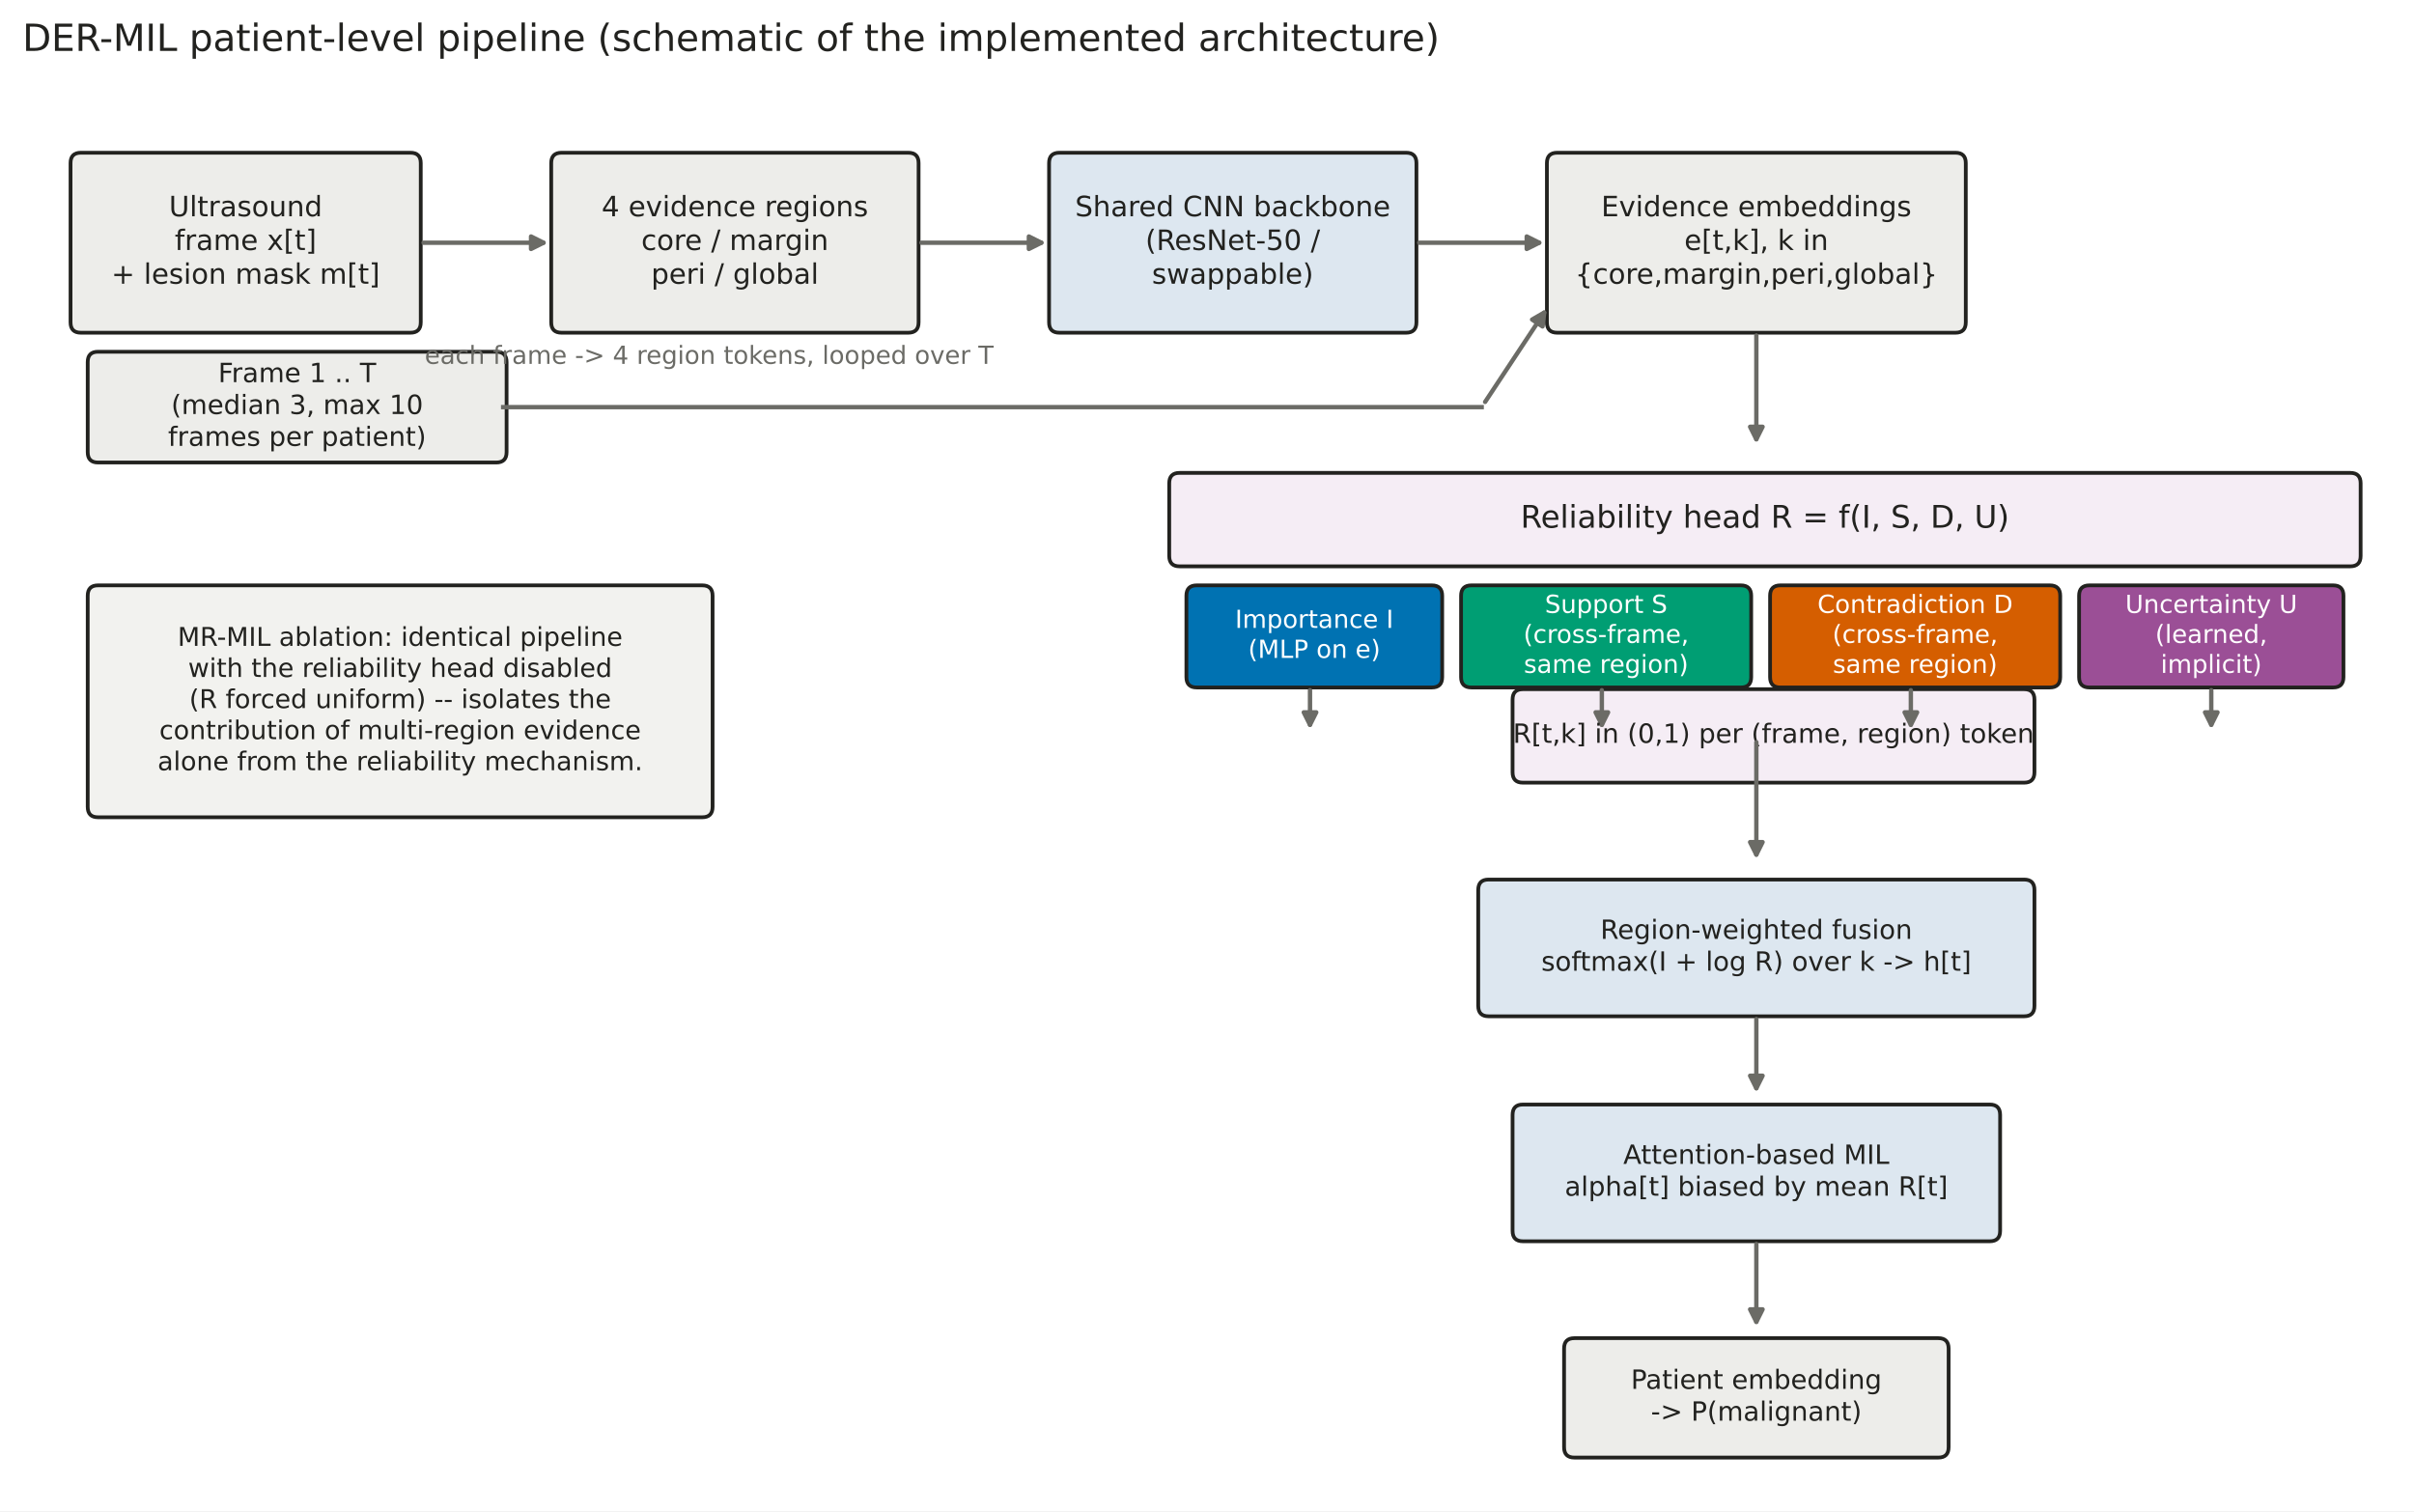
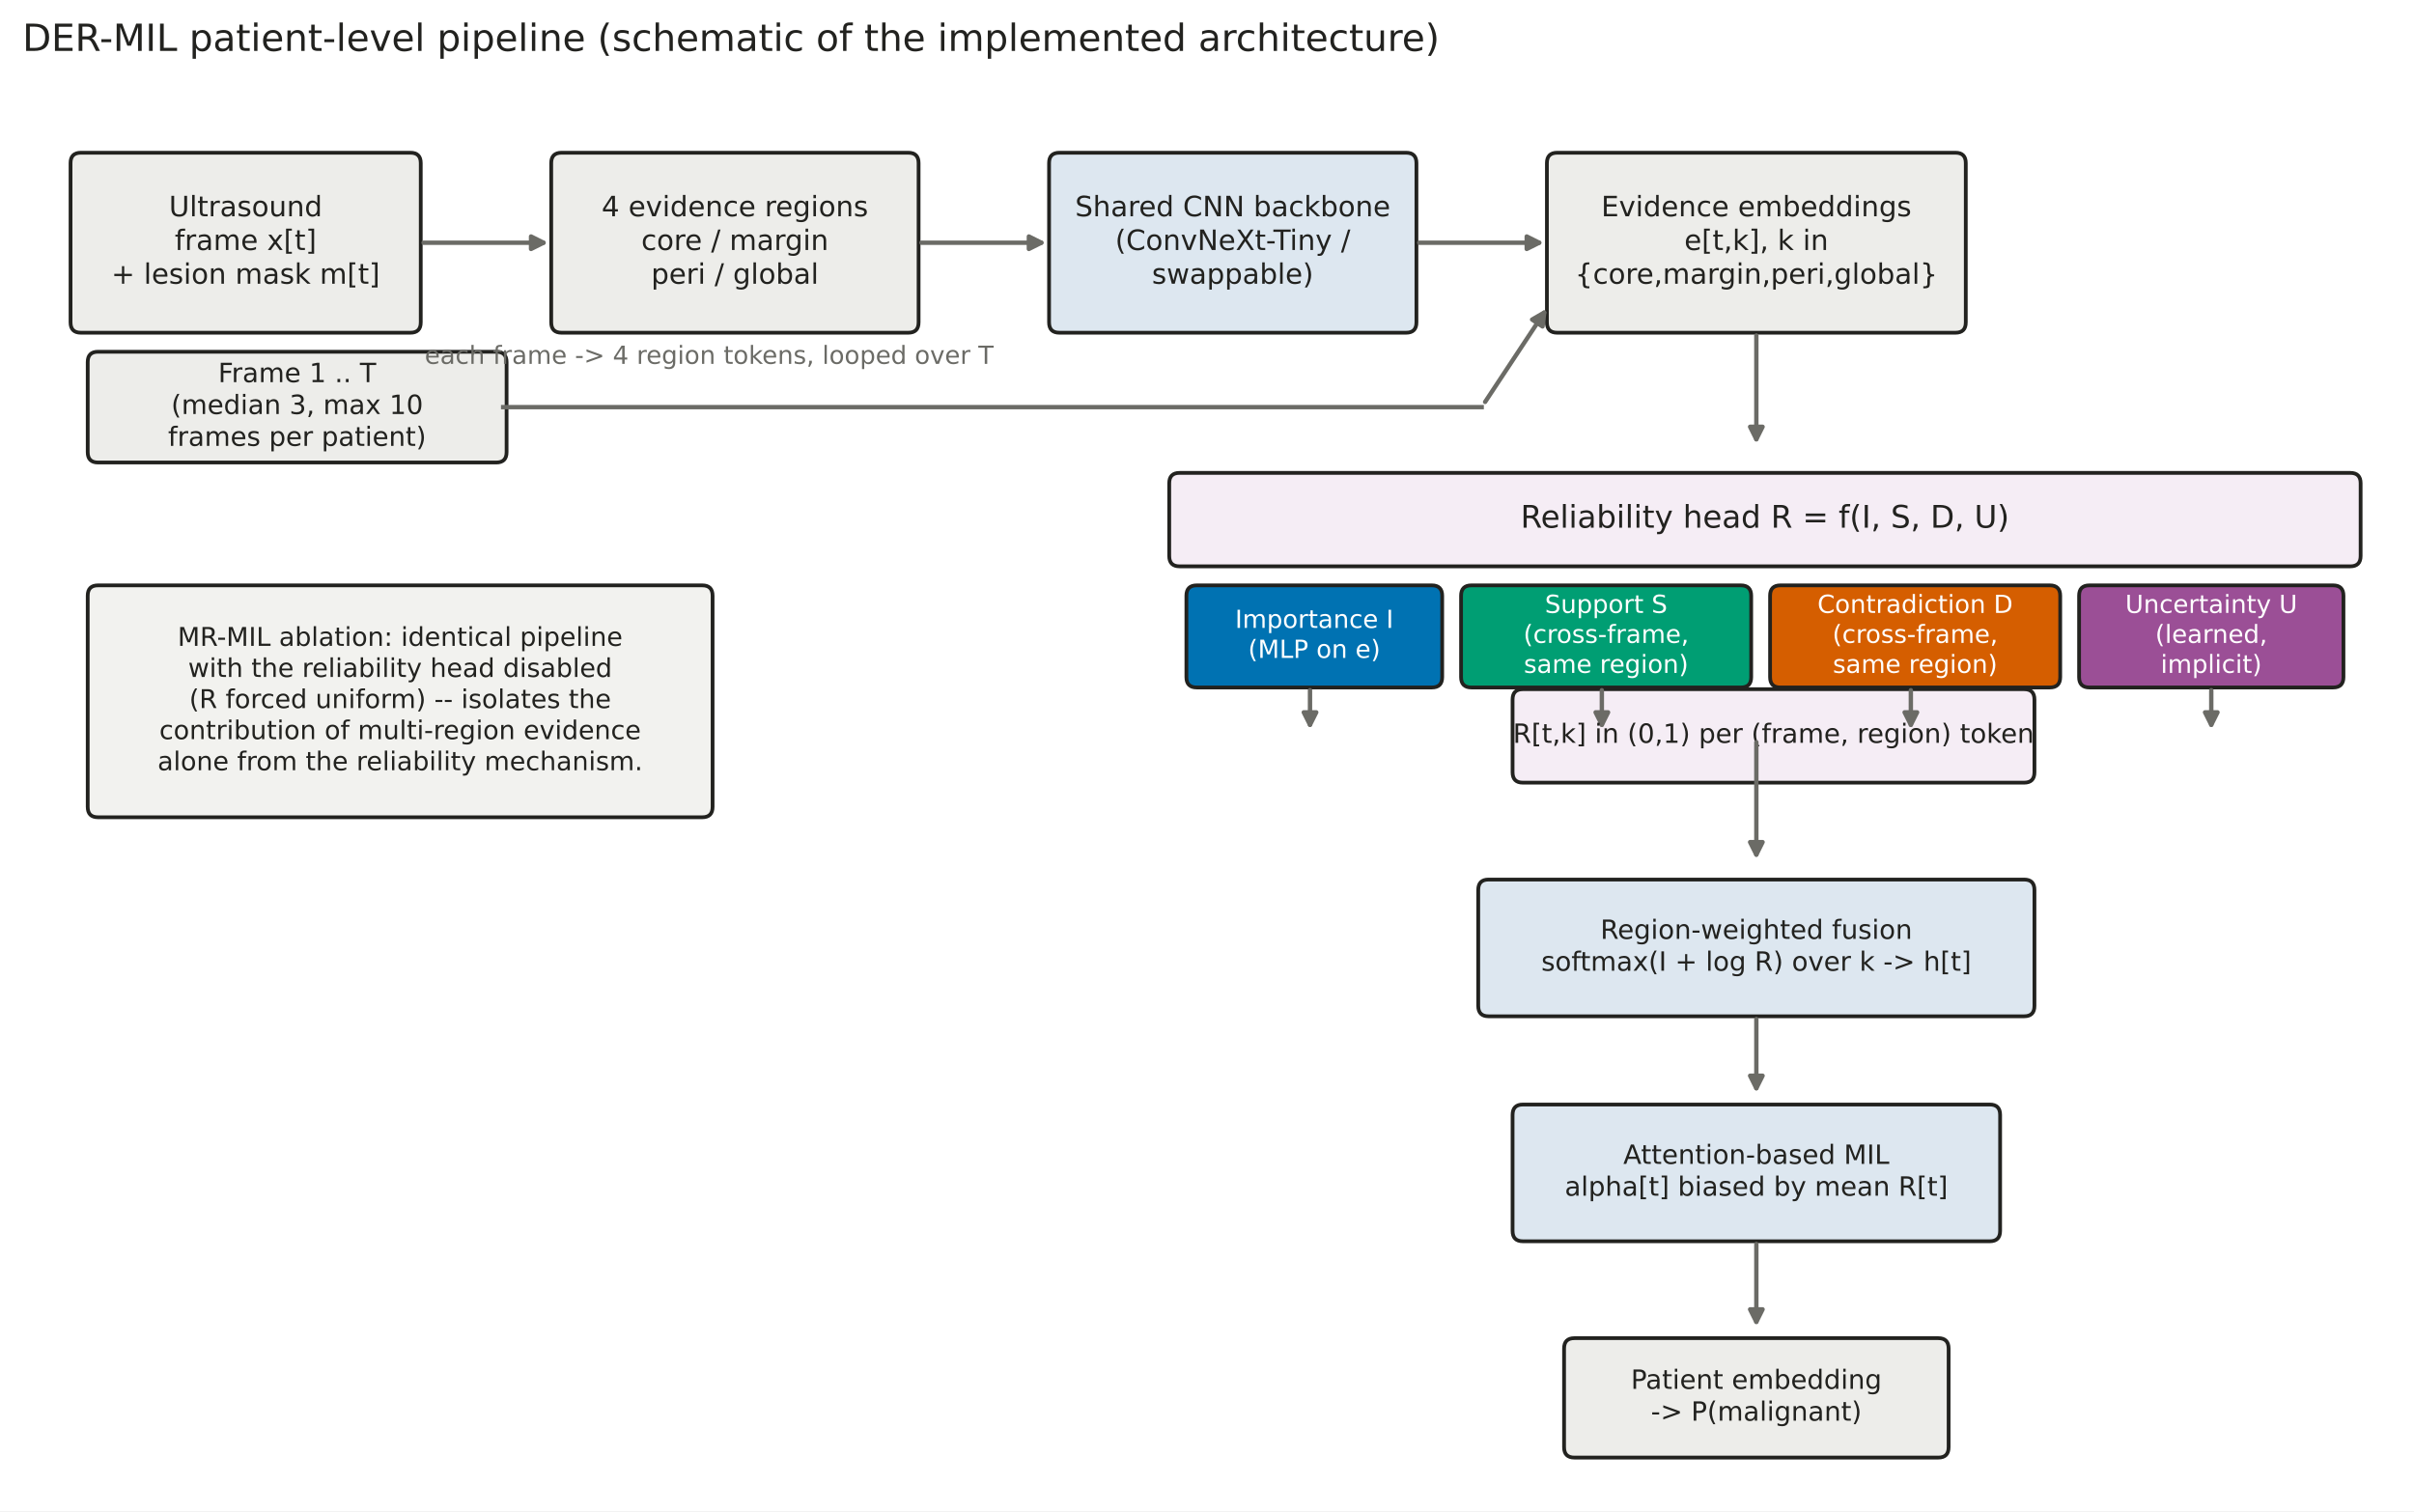
<svg xmlns="http://www.w3.org/2000/svg" width="773.28pt" height="484.126pt" viewBox="0 0 773.28 484.126" version="1.1">
  <defs>
    <style type="text/css">*{stroke-linejoin: round; stroke-linecap: butt}</style>
  </defs>
  <g id="figure_1">
    <g id="patch_1">
      <path d="M 0 484.126  L 773.28 484.126  L 773.28 0  L 0 0  z " style="fill: #ffffff" />
    </g>
    <g id="axes_1">
      <g id="patch_2">
-         <path d="M 25.897 106.587  L 131.48 106.587  Q 134.78 106.587 134.78 103.261  L 134.78 52.256  Q 134.78 48.929 131.48 48.929  L 25.897 48.929  Q 22.598 48.929 22.598 52.256  L 22.598 103.261  Q 22.598 106.587 25.897 106.587  z " clip-path="url(#p5c2578d88e)" style="fill: #ededea; stroke: #22221f; stroke-width: 1.2; stroke-linejoin: miter" />
+         <path d="M 25.897 106.587  L 131.48 106.587  Q 134.78 106.587 134.78 103.261  L 134.78 52.256  Q 134.78 48.929 131.48 48.929  L 25.897 48.929  Q 22.598 48.929 22.598 52.256  L 22.598 103.261  Q 22.598 106.587 25.897 106.587  z " clip-path="url(#p9ccb254451)" style="fill: #ededea; stroke: #22221f; stroke-width: 1.2; stroke-linejoin: miter" />
      </g>
      <g id="patch_3">
-         <path d="M 179.873 106.587  L 290.955 106.587  Q 294.255 106.587 294.255 103.261  L 294.255 52.256  Q 294.255 48.929 290.955 48.929  L 179.873 48.929  Q 176.573 48.929 176.573 52.256  L 176.573 103.261  Q 176.573 106.587 179.873 106.587  z " clip-path="url(#p5c2578d88e)" style="fill: #ededea; stroke: #22221f; stroke-width: 1.2; stroke-linejoin: miter" />
+         <path d="M 179.873 106.587  L 290.955 106.587  Q 294.255 106.587 294.255 103.261  L 294.255 52.256  Q 294.255 48.929 290.955 48.929  L 179.873 48.929  Q 176.573 48.929 176.573 52.256  L 176.573 103.261  Q 176.573 106.587 179.873 106.587  z " clip-path="url(#p9ccb254451)" style="fill: #ededea; stroke: #22221f; stroke-width: 1.2; stroke-linejoin: miter" />
      </g>
      <g id="patch_4">
-         <path d="M 339.347 106.587  L 450.43 106.587  Q 453.729 106.587 453.729 103.261  L 453.729 52.256  Q 453.729 48.929 450.43 48.929  L 339.347 48.929  Q 336.048 48.929 336.048 52.256  L 336.048 103.261  Q 336.048 106.587 339.347 106.587  z " clip-path="url(#p5c2578d88e)" style="fill: #dde7f0; stroke: #22221f; stroke-width: 1.2; stroke-linejoin: miter" />
+         <path d="M 339.347 106.587  L 450.43 106.587  Q 453.729 106.587 453.729 103.261  L 453.729 52.256  Q 453.729 48.929 450.43 48.929  L 339.347 48.929  Q 336.048 48.929 336.048 52.256  L 336.048 103.261  Q 336.048 106.587 339.347 106.587  z " clip-path="url(#p9ccb254451)" style="fill: #dde7f0; stroke: #22221f; stroke-width: 1.2; stroke-linejoin: miter" />
      </g>
      <g id="patch_5">
-         <path d="M 498.822 106.587  L 626.402 106.587  Q 629.702 106.587 629.702 103.261  L 629.702 52.256  Q 629.702 48.929 626.402 48.929  L 498.822 48.929  Q 495.523 48.929 495.523 52.256  L 495.523 103.261  Q 495.523 106.587 498.822 106.587  z " clip-path="url(#p5c2578d88e)" style="fill: #ededea; stroke: #22221f; stroke-width: 1.2; stroke-linejoin: miter" />
+         <path d="M 498.822 106.587  L 626.402 106.587  Q 629.702 106.587 629.702 103.261  L 629.702 52.256  Q 629.702 48.929 626.402 48.929  L 498.822 48.929  Q 495.523 48.929 495.523 52.256  L 495.523 103.261  Q 495.523 106.587 498.822 106.587  z " clip-path="url(#p9ccb254451)" style="fill: #ededea; stroke: #22221f; stroke-width: 1.2; stroke-linejoin: miter" />
      </g>
      <g id="patch_6">
-         <path d="M 377.841 181.431  L 752.882 181.431  Q 756.182 181.431 756.182 178.105  L 756.182 154.82  Q 756.182 151.493 752.882 151.493  L 377.841 151.493  Q 374.542 151.493 374.542 154.82  L 374.542 178.105  Q 374.542 181.431 377.841 181.431  z " clip-path="url(#p5c2578d88e)" style="fill: #f5edf5; stroke: #22221f; stroke-width: 1.2; stroke-linejoin: miter" />
+         <path d="M 377.841 181.431  L 752.882 181.431  Q 756.182 181.431 756.182 178.105  L 756.182 154.82  Q 756.182 151.493 752.882 151.493  L 377.841 151.493  Q 374.542 151.493 374.542 154.82  L 374.542 178.105  Q 374.542 181.431 377.841 181.431  z " clip-path="url(#p9ccb254451)" style="fill: #f5edf5; stroke: #22221f; stroke-width: 1.2; stroke-linejoin: miter" />
      </g>
      <g id="patch_7">
-         <path d="M 383.341 220.239  L 458.679 220.239  Q 461.978 220.239 461.978 216.913  L 461.978 190.856  Q 461.978 187.529 458.679 187.529  L 383.341 187.529  Q 380.041 187.529 380.041 190.856  L 380.041 216.913  Q 380.041 220.239 383.341 220.239  z " clip-path="url(#p5c2578d88e)" style="fill: #0072b2; stroke: #22221f; stroke-width: 1.2; stroke-linejoin: miter" />
+         <path d="M 383.341 220.239  L 458.679 220.239  Q 461.978 220.239 461.978 216.913  L 461.978 190.856  Q 461.978 187.529 458.679 187.529  L 383.341 187.529  Q 380.041 187.529 380.041 190.856  L 380.041 216.913  Q 380.041 220.239 383.341 220.239  z " clip-path="url(#p9ccb254451)" style="fill: #0072b2; stroke: #22221f; stroke-width: 1.2; stroke-linejoin: miter" />
      </g>
      <g id="patch_8">
-         <path d="M 471.327 220.239  L 557.663 220.239  Q 560.962 220.239 560.962 216.913  L 560.962 190.856  Q 560.962 187.529 557.663 187.529  L 471.327 187.529  Q 468.027 187.529 468.027 190.856  L 468.027 216.913  Q 468.027 220.239 471.327 220.239  z " clip-path="url(#p5c2578d88e)" style="fill: #009e73; stroke: #22221f; stroke-width: 1.2; stroke-linejoin: miter" />
+         <path d="M 471.327 220.239  L 557.663 220.239  Q 560.962 220.239 560.962 216.913  L 560.962 190.856  Q 560.962 187.529 557.663 187.529  L 471.327 187.529  Q 468.027 187.529 468.027 190.856  L 468.027 216.913  Q 468.027 220.239 471.327 220.239  z " clip-path="url(#p9ccb254451)" style="fill: #009e73; stroke: #22221f; stroke-width: 1.2; stroke-linejoin: miter" />
      </g>
      <g id="patch_9">
-         <path d="M 570.311 220.239  L 656.647 220.239  Q 659.947 220.239 659.947 216.913  L 659.947 190.856  Q 659.947 187.529 656.647 187.529  L 570.311 187.529  Q 567.011 187.529 567.011 190.856  L 567.011 216.913  Q 567.011 220.239 570.311 220.239  z " clip-path="url(#p5c2578d88e)" style="fill: #d55e00; stroke: #22221f; stroke-width: 1.2; stroke-linejoin: miter" />
+         <path d="M 570.311 220.239  L 656.647 220.239  Q 659.947 220.239 659.947 216.913  L 659.947 190.856  Q 659.947 187.529 656.647 187.529  L 570.311 187.529  Q 567.011 187.529 567.011 190.856  L 567.011 216.913  Q 567.011 220.239 570.311 220.239  z " clip-path="url(#p9ccb254451)" style="fill: #d55e00; stroke: #22221f; stroke-width: 1.2; stroke-linejoin: miter" />
      </g>
      <g id="patch_10">
-         <path d="M 669.295 220.239  L 747.383 220.239  Q 750.682 220.239 750.682 216.913  L 750.682 190.856  Q 750.682 187.529 747.383 187.529  L 669.295 187.529  Q 665.996 187.529 665.996 190.856  L 665.996 216.913  Q 665.996 220.239 669.295 220.239  z " clip-path="url(#p5c2578d88e)" style="fill: #9b4f96; stroke: #22221f; stroke-width: 1.2; stroke-linejoin: miter" />
+         <path d="M 669.295 220.239  L 747.383 220.239  Q 750.682 220.239 750.682 216.913  L 750.682 190.856  Q 750.682 187.529 747.383 187.529  L 669.295 187.529  Q 665.996 187.529 665.996 190.856  L 665.996 216.913  Q 665.996 220.239 669.295 220.239  z " clip-path="url(#p9ccb254451)" style="fill: #9b4f96; stroke: #22221f; stroke-width: 1.2; stroke-linejoin: miter" />
      </g>
      <g id="patch_11">
-         <path d="M 487.824 250.731  L 648.399 250.731  Q 651.698 250.731 651.698 247.405  L 651.698 224.12  Q 651.698 220.793 648.399 220.793  L 487.824 220.793  Q 484.525 220.793 484.525 224.12  L 484.525 247.405  Q 484.525 250.731 487.824 250.731  z " clip-path="url(#p5c2578d88e)" style="fill: #f5edf5; stroke: #22221f; stroke-width: 1.2; stroke-linejoin: miter" />
+         <path d="M 487.824 250.731  L 648.399 250.731  Q 651.698 250.731 651.698 247.405  L 651.698 224.12  Q 651.698 220.793 648.399 220.793  L 487.824 220.793  Q 484.525 220.793 484.525 224.12  L 484.525 247.405  Q 484.525 250.731 487.824 250.731  z " clip-path="url(#p9ccb254451)" style="fill: #f5edf5; stroke: #22221f; stroke-width: 1.2; stroke-linejoin: miter" />
      </g>
      <g id="patch_12">
-         <path d="M 476.826 325.575  L 648.399 325.575  Q 651.698 325.575 651.698 322.249  L 651.698 285.104  Q 651.698 281.777 648.399 281.777  L 476.826 281.777  Q 473.526 281.777 473.526 285.104  L 473.526 322.249  Q 473.526 325.575 476.826 325.575  z " clip-path="url(#p5c2578d88e)" style="fill: #dde7f0; stroke: #22221f; stroke-width: 1.2; stroke-linejoin: miter" />
+         <path d="M 476.826 325.575  L 648.399 325.575  Q 651.698 325.575 651.698 322.249  L 651.698 285.104  Q 651.698 281.777 648.399 281.777  L 476.826 281.777  Q 473.526 281.777 473.526 285.104  L 473.526 322.249  Q 473.526 325.575 476.826 325.575  z " clip-path="url(#p9ccb254451)" style="fill: #dde7f0; stroke: #22221f; stroke-width: 1.2; stroke-linejoin: miter" />
      </g>
      <g id="patch_13">
-         <path d="M 487.824 397.647  L 637.4 397.647  Q 640.7 397.647 640.7 394.321  L 640.7 357.176  Q 640.7 353.849 637.4 353.849  L 487.824 353.849  Q 484.525 353.849 484.525 357.176  L 484.525 394.321  Q 484.525 397.647 487.824 397.647  z " clip-path="url(#p5c2578d88e)" style="fill: #dde7f0; stroke: #22221f; stroke-width: 1.2; stroke-linejoin: miter" />
+         <path d="M 487.824 397.647  L 637.4 397.647  Q 640.7 397.647 640.7 394.321  L 640.7 357.176  Q 640.7 353.849 637.4 353.849  L 487.824 353.849  Q 484.525 353.849 484.525 357.176  L 484.525 394.321  Q 484.525 397.647 487.824 397.647  z " clip-path="url(#p9ccb254451)" style="fill: #dde7f0; stroke: #22221f; stroke-width: 1.2; stroke-linejoin: miter" />
      </g>
      <g id="patch_14">
-         <path d="M 504.321 466.947  L 620.903 466.947  Q 624.202 466.947 624.202 463.621  L 624.202 432.02  Q 624.202 428.693 620.903 428.693  L 504.321 428.693  Q 501.022 428.693 501.022 432.02  L 501.022 463.621  Q 501.022 466.947 504.321 466.947  z " clip-path="url(#p5c2578d88e)" style="fill: #ededea; stroke: #22221f; stroke-width: 1.2; stroke-linejoin: miter" />
+         <path d="M 504.321 466.947  L 620.903 466.947  Q 624.202 466.947 624.202 463.621  L 624.202 432.02  Q 624.202 428.693 620.903 428.693  L 504.321 428.693  Q 501.022 428.693 501.022 432.02  L 501.022 463.621  Q 501.022 466.947 504.321 466.947  z " clip-path="url(#p9ccb254451)" style="fill: #ededea; stroke: #22221f; stroke-width: 1.2; stroke-linejoin: miter" />
      </g>
      <g id="patch_15">
-         <path d="M 31.396 148.167  L 158.976 148.167  Q 162.275 148.167 162.275 144.841  L 162.275 116.012  Q 162.275 112.685 158.976 112.685  L 31.396 112.685  Q 28.097 112.685 28.097 116.012  L 28.097 144.841  Q 28.097 148.167 31.396 148.167  z " clip-path="url(#p5c2578d88e)" style="fill: #ededea; stroke: #22221f; stroke-width: 1.2; stroke-linejoin: miter" />
+         <path d="M 31.396 148.167  L 158.976 148.167  Q 162.275 148.167 162.275 144.841  L 162.275 116.012  Q 162.275 112.685 158.976 112.685  L 31.396 112.685  Q 28.097 112.685 28.097 116.012  L 28.097 144.841  Q 28.097 148.167 31.396 148.167  z " clip-path="url(#p9ccb254451)" style="fill: #ededea; stroke: #22221f; stroke-width: 1.2; stroke-linejoin: miter" />
      </g>
      <g id="line2d_1">
-         <path d="M 161.176 130.426  L 474.626 130.426  " clip-path="url(#p5c2578d88e)" style="fill: none; stroke: #6b6b66; stroke-width: 1.4; stroke-linecap: square" />
+         <path d="M 161.176 130.426  L 474.626 130.426  " clip-path="url(#p9ccb254451)" style="fill: none; stroke: #6b6b66; stroke-width: 1.4; stroke-linecap: square" />
      </g>
      <g id="patch_16">
-         <path d="M 31.396 261.819  L 224.966 261.819  Q 228.265 261.819 228.265 258.493  L 228.265 190.856  Q 228.265 187.529 224.966 187.529  L 31.396 187.529  Q 28.097 187.529 28.097 190.856  L 28.097 258.493  Q 28.097 261.819 31.396 261.819  z " clip-path="url(#p5c2578d88e)" style="fill: #f2f2ef; stroke: #22221f; stroke-width: 1.2; stroke-linejoin: miter" />
+         <path d="M 31.396 261.819  L 224.966 261.819  Q 228.265 261.819 228.265 258.493  L 228.265 190.856  Q 228.265 187.529 224.966 187.529  L 31.396 187.529  Q 28.097 187.529 28.097 190.856  L 28.097 258.493  Q 28.097 261.819 31.396 261.819  z " clip-path="url(#p9ccb254451)" style="fill: #f2f2ef; stroke: #22221f; stroke-width: 1.2; stroke-linejoin: miter" />
      </g>
      <g id="text_1">
        <text style="font-size: 9px; font-family: 'DejaVu Sans', 'Arial', 'Helvetica', sans-serif; fill: #22221f" transform="translate(54.11518 69.29391)">Ultrasound</text>
        <text style="font-size: 9px; font-family: 'DejaVu Sans', 'Arial', 'Helvetica', sans-serif; fill: #22221f" transform="translate(55.97565 80.09637)">frame x[t]</text>
        <text style="font-size: 9px; font-family: 'DejaVu Sans', 'Arial', 'Helvetica', sans-serif; fill: #22221f" transform="translate(35.65885 90.89883)">+ lesion mask m[t]</text>
      </g>
      <g id="patch_17">
        <path d="M 135.68 77.758  Q 155.676 77.758 174.106 77.758  " style="fill: none; stroke: #6b6b66; stroke-width: 1.4; stroke-linecap: round" />
        <path d="M 170.106 75.758  L 174.106 77.758  L 170.106 79.758  z " style="fill: #6b6b66; stroke: #6b6b66; stroke-width: 1.4; stroke-linecap: round" />
      </g>
      <g id="text_2">
        <text style="font-size: 9px; font-family: 'DejaVu Sans', 'Arial', 'Helvetica', sans-serif; fill: #22221f" transform="translate(192.711 69.29391)">4 evidence regions</text>
        <text style="font-size: 9px; font-family: 'DejaVu Sans', 'Arial', 'Helvetica', sans-serif; fill: #22221f" transform="translate(205.4193 80.09637)">core / margin</text>
        <text style="font-size: 9px; font-family: 'DejaVu Sans', 'Arial', 'Helvetica', sans-serif; fill: #22221f" transform="translate(208.5869 90.89883)">peri / global</text>
      </g>
      <g id="patch_18">
        <path d="M 295.155 77.758  Q 315.151 77.758 333.581 77.758  " style="fill: none; stroke: #6b6b66; stroke-width: 1.4; stroke-linecap: round" />
        <path d="M 329.581 75.758  L 333.581 77.758  L 329.581 79.758  z " style="fill: #6b6b66; stroke: #6b6b66; stroke-width: 1.4; stroke-linecap: round" />
      </g>
      <g id="text_3">
-         <text style="font-size: 9px; font-family: 'DejaVu Sans', 'Arial', 'Helvetica', sans-serif; fill: #22221f" transform="translate(344.3846 69.29426)">Shared CNN backbone</text>
-         <text style="font-size: 9px; font-family: 'DejaVu Sans', 'Arial', 'Helvetica', sans-serif; fill: #22221f" transform="translate(366.8994 80.09602)">(ResNet-50 /</text>
-         <text style="font-size: 9px; font-family: 'DejaVu Sans', 'Arial', 'Helvetica', sans-serif; fill: #22221f" transform="translate(369.0039 90.89848)">swappable)</text>
+         <text style="font-size: 9px; font-family: 'DejaVu Sans', 'Arial', 'Helvetica', sans-serif; fill: #22221f" transform="translate(344.3846 69.29391)">Shared CNN backbone</text>
+         <text style="font-size: 9px; font-family: 'DejaVu Sans', 'Arial', 'Helvetica', sans-serif; fill: #22221f" transform="translate(357.2075 80.09637)">(ConvNeXt-Tiny /</text>
+         <text style="font-size: 9px; font-family: 'DejaVu Sans', 'Arial', 'Helvetica', sans-serif; fill: #22221f" transform="translate(369.0039 90.89883)">swappable)</text>
      </g>
      <g id="patch_19">
        <path d="M 454.63 77.758  Q 474.625 77.758 493.056 77.758  " style="fill: none; stroke: #6b6b66; stroke-width: 1.4; stroke-linecap: round" />
        <path d="M 489.056 75.758  L 493.056 77.758  L 489.056 79.758  z " style="fill: #6b6b66; stroke: #6b6b66; stroke-width: 1.4; stroke-linecap: round" />
      </g>
      <g id="text_4">
        <text style="font-size: 9px; font-family: 'DejaVu Sans', 'Arial', 'Helvetica', sans-serif; fill: #22221f" transform="translate(512.9097 69.29391)">Evidence embeddings</text>
        <text style="font-size: 9px; font-family: 'DejaVu Sans', 'Arial', 'Helvetica', sans-serif; fill: #22221f" transform="translate(539.5335 80.09637)">e[t,k], k in</text>
        <text style="font-size: 9px; font-family: 'DejaVu Sans', 'Arial', 'Helvetica', sans-serif; fill: #22221f" transform="translate(504.5263 90.89883)">{core,margin,peri,global}</text>
      </g>
      <g id="patch_20">
        <path d="M 562.612 107.482  Q 562.612 124.884 562.612 140.722  " style="fill: none; stroke: #6b6b66; stroke-width: 1.4; stroke-linecap: round" />
        <path d="M 564.612 136.722  L 562.612 140.722  L 560.612 136.722  z " style="fill: #6b6b66; stroke: #6b6b66; stroke-width: 1.4; stroke-linecap: round" />
      </g>
      <g id="text_5">
        <text style="font-size: 10px; font-family: 'DejaVu Sans', 'Arial', 'Helvetica', sans-serif; text-anchor: middle; fill: #22221f" x="565.362" y="169.06" transform="rotate(-0 565.3617 169.0602)">Reliability head   R = f(I, S, D, U)</text>
      </g>
      <g id="text_6">
        <text style="font-size: 8px; font-family: 'DejaVu Sans', 'Arial', 'Helvetica', sans-serif; fill: #ffffff" transform="translate(395.6358 201.1615)">Importance I</text>
        <text style="font-size: 8px; font-family: 'DejaVu Sans', 'Arial', 'Helvetica', sans-serif; fill: #ffffff" transform="translate(399.8102 210.763)">(MLP on e)</text>
      </g>
      <g id="text_7">
        <text style="font-size: 8px; font-family: 'DejaVu Sans', 'Arial', 'Helvetica', sans-serif; fill: #ffffff" transform="translate(494.871 196.3601)">Support S</text>
        <text style="font-size: 8px; font-family: 'DejaVu Sans', 'Arial', 'Helvetica', sans-serif; fill: #ffffff" transform="translate(487.9879 205.9623)">(cross-frame,</text>
        <text style="font-size: 8px; font-family: 'DejaVu Sans', 'Arial', 'Helvetica', sans-serif; fill: #ffffff" transform="translate(488.1198 215.5644)">same region)</text>
      </g>
      <g id="text_8">
        <text style="font-size: 8px; font-family: 'DejaVu Sans', 'Arial', 'Helvetica', sans-serif; fill: #ffffff" transform="translate(582.1766 196.3604)">Contradiction D</text>
        <text style="font-size: 8px; font-family: 'DejaVu Sans', 'Arial', 'Helvetica', sans-serif; fill: #ffffff" transform="translate(586.9723 205.9626)">(cross-frame,</text>
        <text style="font-size: 8px; font-family: 'DejaVu Sans', 'Arial', 'Helvetica', sans-serif; fill: #ffffff" transform="translate(587.1041 215.5648)">same region)</text>
      </g>
      <g id="text_9">
        <text style="font-size: 8px; font-family: 'DejaVu Sans', 'Arial', 'Helvetica', sans-serif; fill: #ffffff" transform="translate(680.7716 196.3604)">Uncertainty U</text>
        <text style="font-size: 8px; font-family: 'DejaVu Sans', 'Arial', 'Helvetica', sans-serif; fill: #ffffff" transform="translate(690.3735 205.9626)">(learned,</text>
        <text style="font-size: 8px; font-family: 'DejaVu Sans', 'Arial', 'Helvetica', sans-serif; fill: #ffffff" transform="translate(692.1304 215.5648)">implicit)</text>
      </g>
      <g id="patch_21">
        <path d="M 419.635 221.132  Q 419.635 227.449 419.635 232.2  " style="fill: none; stroke: #6b6b66; stroke-width: 1.4; stroke-linecap: round" />
        <path d="M 421.635 228.2  L 419.635 232.2  L 417.635 228.2  z " style="fill: #6b6b66; stroke: #6b6b66; stroke-width: 1.4; stroke-linecap: round" />
      </g>
      <g id="patch_22">
        <path d="M 513.12 221.132  Q 513.12 227.449 513.12 232.2  " style="fill: none; stroke: #6b6b66; stroke-width: 1.4; stroke-linecap: round" />
        <path d="M 515.12 228.2  L 513.12 232.2  L 511.12 228.2  z " style="fill: #6b6b66; stroke: #6b6b66; stroke-width: 1.4; stroke-linecap: round" />
      </g>
      <g id="patch_23">
        <path d="M 612.104 221.132  Q 612.104 227.449 612.104 232.2  " style="fill: none; stroke: #6b6b66; stroke-width: 1.4; stroke-linecap: round" />
        <path d="M 614.104 228.2  L 612.104 232.2  L 610.104 228.2  z " style="fill: #6b6b66; stroke: #6b6b66; stroke-width: 1.4; stroke-linecap: round" />
      </g>
      <g id="patch_24">
        <path d="M 708.339 221.132  Q 708.339 227.449 708.339 232.2  " style="fill: none; stroke: #6b6b66; stroke-width: 1.4; stroke-linecap: round" />
        <path d="M 710.339 228.2  L 708.339 232.2  L 706.339 228.2  z " style="fill: #6b6b66; stroke: #6b6b66; stroke-width: 1.4; stroke-linecap: round" />
      </g>
      <g id="text_10">
        <text style="font-size: 8.5px; font-family: 'DejaVu Sans', 'Arial', 'Helvetica', sans-serif; text-anchor: middle; fill: #22221f" x="568.111" y="237.97" transform="rotate(-0 568.1113 237.9705)">R[t,k] in (0,1) per (frame, region) token</text>
      </g>
      <g id="patch_25">
        <path d="M 562.612 237.764  Q 562.612 256.556 562.612 273.782  " style="fill: none; stroke: #6b6b66; stroke-width: 1.4; stroke-linecap: round" />
        <path d="M 564.612 269.782  L 562.612 273.782  L 560.612 269.782  z " style="fill: #6b6b66; stroke: #6b6b66; stroke-width: 1.4; stroke-linecap: round" />
      </g>
      <g id="text_11">
        <text style="font-size: 8.5px; font-family: 'DejaVu Sans', 'Arial', 'Helvetica', sans-serif; fill: #22221f" transform="translate(512.6574 300.7833)">Region-weighted fusion</text>
        <text style="font-size: 8.5px; font-family: 'DejaVu Sans', 'Arial', 'Helvetica', sans-serif; fill: #22221f" transform="translate(493.7217 310.9856)">softmax(I + log R) over k -&gt; h[t]</text>
      </g>
      <g id="patch_26">
        <path d="M 562.612 326.466  Q 562.612 338.326 562.612 348.621  " style="fill: none; stroke: #6b6b66; stroke-width: 1.4; stroke-linecap: round" />
        <path d="M 564.612 344.621  L 562.612 348.621  L 560.612 344.621  z " style="fill: #6b6b66; stroke: #6b6b66; stroke-width: 1.4; stroke-linecap: round" />
      </g>
      <g id="text_12">
        <text style="font-size: 8.5px; font-family: 'DejaVu Sans', 'Arial', 'Helvetica', sans-serif; fill: #22221f" transform="translate(519.9953 372.8553)">Attention-based MIL</text>
        <text style="font-size: 8.5px; font-family: 'DejaVu Sans', 'Arial', 'Helvetica', sans-serif; fill: #22221f" transform="translate(501.2335 383.0576)">alpha[t] biased by mean R[t]</text>
      </g>
      <g id="patch_27">
        <path d="M 562.612 398.537  Q 562.612 411.784 562.612 423.465  " style="fill: none; stroke: #6b6b66; stroke-width: 1.4; stroke-linecap: round" />
        <path d="M 564.612 419.465  L 562.612 423.465  L 560.612 419.465  z " style="fill: #6b6b66; stroke: #6b6b66; stroke-width: 1.4; stroke-linecap: round" />
      </g>
      <g id="text_13">
        <text style="font-size: 8.5px; font-family: 'DejaVu Sans', 'Arial', 'Helvetica', sans-serif; fill: #22221f" transform="translate(522.4271 444.9273)">Patient embedding</text>
        <text style="font-size: 8.5px; font-family: 'DejaVu Sans', 'Arial', 'Helvetica', sans-serif; fill: #22221f" transform="translate(528.8267 455.1296)">-&gt; P(malignant)</text>
      </g>
      <g id="text_14">
        <text style="font-size: 8.5px; font-family: 'DejaVu Sans', 'Arial', 'Helvetica', sans-serif; fill: #22221f" transform="translate(69.89128 122.4318)">Frame 1 .. T</text>
        <text style="font-size: 8.5px; font-family: 'DejaVu Sans', 'Arial', 'Helvetica', sans-serif; fill: #22221f" transform="translate(54.82171 132.6341)">(median 3, max 10</text>
        <text style="font-size: 8.5px; font-family: 'DejaVu Sans', 'Arial', 'Helvetica', sans-serif; fill: #22221f" transform="translate(53.82562 142.8365)">frames per patient)</text>
      </g>
      <g id="patch_28">
        <path d="M 475.73 128.757  Q 485.624 113.795 494.655 100.138  " style="fill: none; stroke: #6b6b66; stroke-width: 1.4; stroke-linecap: round" />
        <path d="M 490.78 102.371  L 494.655 100.138  L 494.117 104.577  z " style="fill: #6b6b66; stroke: #6b6b66; stroke-width: 1.4; stroke-linecap: round" />
      </g>
      <g id="text_15">
        <text style="font-size: 8px; font-family: 'DejaVu Sans', 'Arial', 'Helvetica', sans-serif; text-anchor: middle; fill: #6b6b66" x="227.165" y="116.566" transform="rotate(-0 227.1652 116.5661)">each frame -&gt; 4 region tokens, looped over T</text>
      </g>
      <g id="text_16">
        <text style="font-size: 8.3px; font-family: 'DejaVu Sans', 'Arial', 'Helvetica', sans-serif; fill: #22221f" transform="translate(56.89814 206.906)">MR-MIL ablation: identical pipeline</text>
        <text style="font-size: 8.3px; font-family: 'DejaVu Sans', 'Arial', 'Helvetica', sans-serif; fill: #22221f" transform="translate(60.26742 216.8682)">with the reliability head disabled</text>
        <text style="font-size: 8.3px; font-family: 'DejaVu Sans', 'Arial', 'Helvetica', sans-serif; fill: #22221f" transform="translate(60.59293 226.8305)">(R forced uniform) -- isolates the</text>
        <text style="font-size: 8.3px; font-family: 'DejaVu Sans', 'Arial', 'Helvetica', sans-serif; fill: #22221f" transform="translate(51.02913 236.7928)">contribution of multi-region evidence</text>
        <text style="font-size: 8.3px; font-family: 'DejaVu Sans', 'Arial', 'Helvetica', sans-serif; fill: #22221f" transform="translate(50.46758 246.755)">alone from the reliability mechanism.</text>
      </g>
      <g id="text_17">
        <text style="font-size: 12px; font-family: 'DejaVu Sans', 'Arial', 'Helvetica', sans-serif; text-anchor: start; fill: #22221f" x="7.2" y="16.318" transform="rotate(-0 7.2 16.31812)">DER-MIL patient-level pipeline (schematic of the implemented architecture)</text>
      </g>
    </g>
  </g>
  <defs>
-     <clipPath id="p5c2578d88e">
+     <clipPath id="p9ccb254451">
      <rect x="7.2" y="22.318" width="758.88" height="454.608" />
    </clipPath>
  </defs>
</svg>
